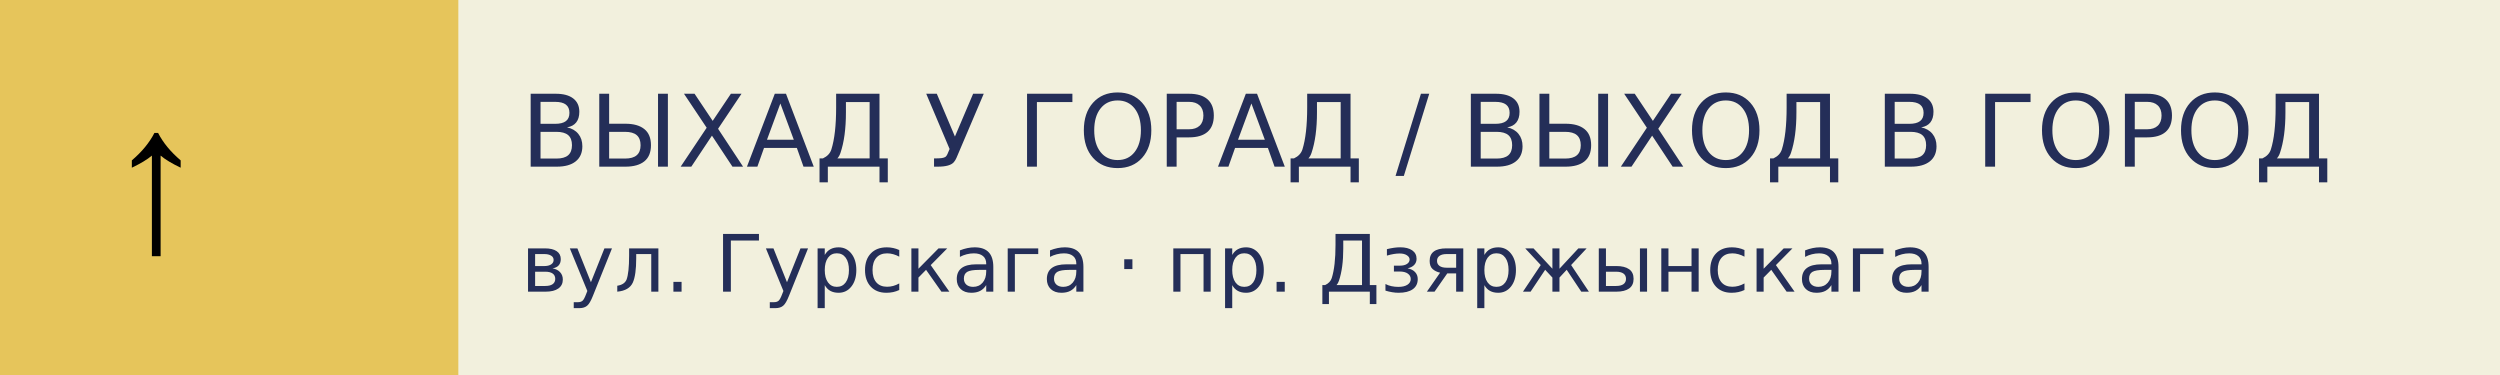
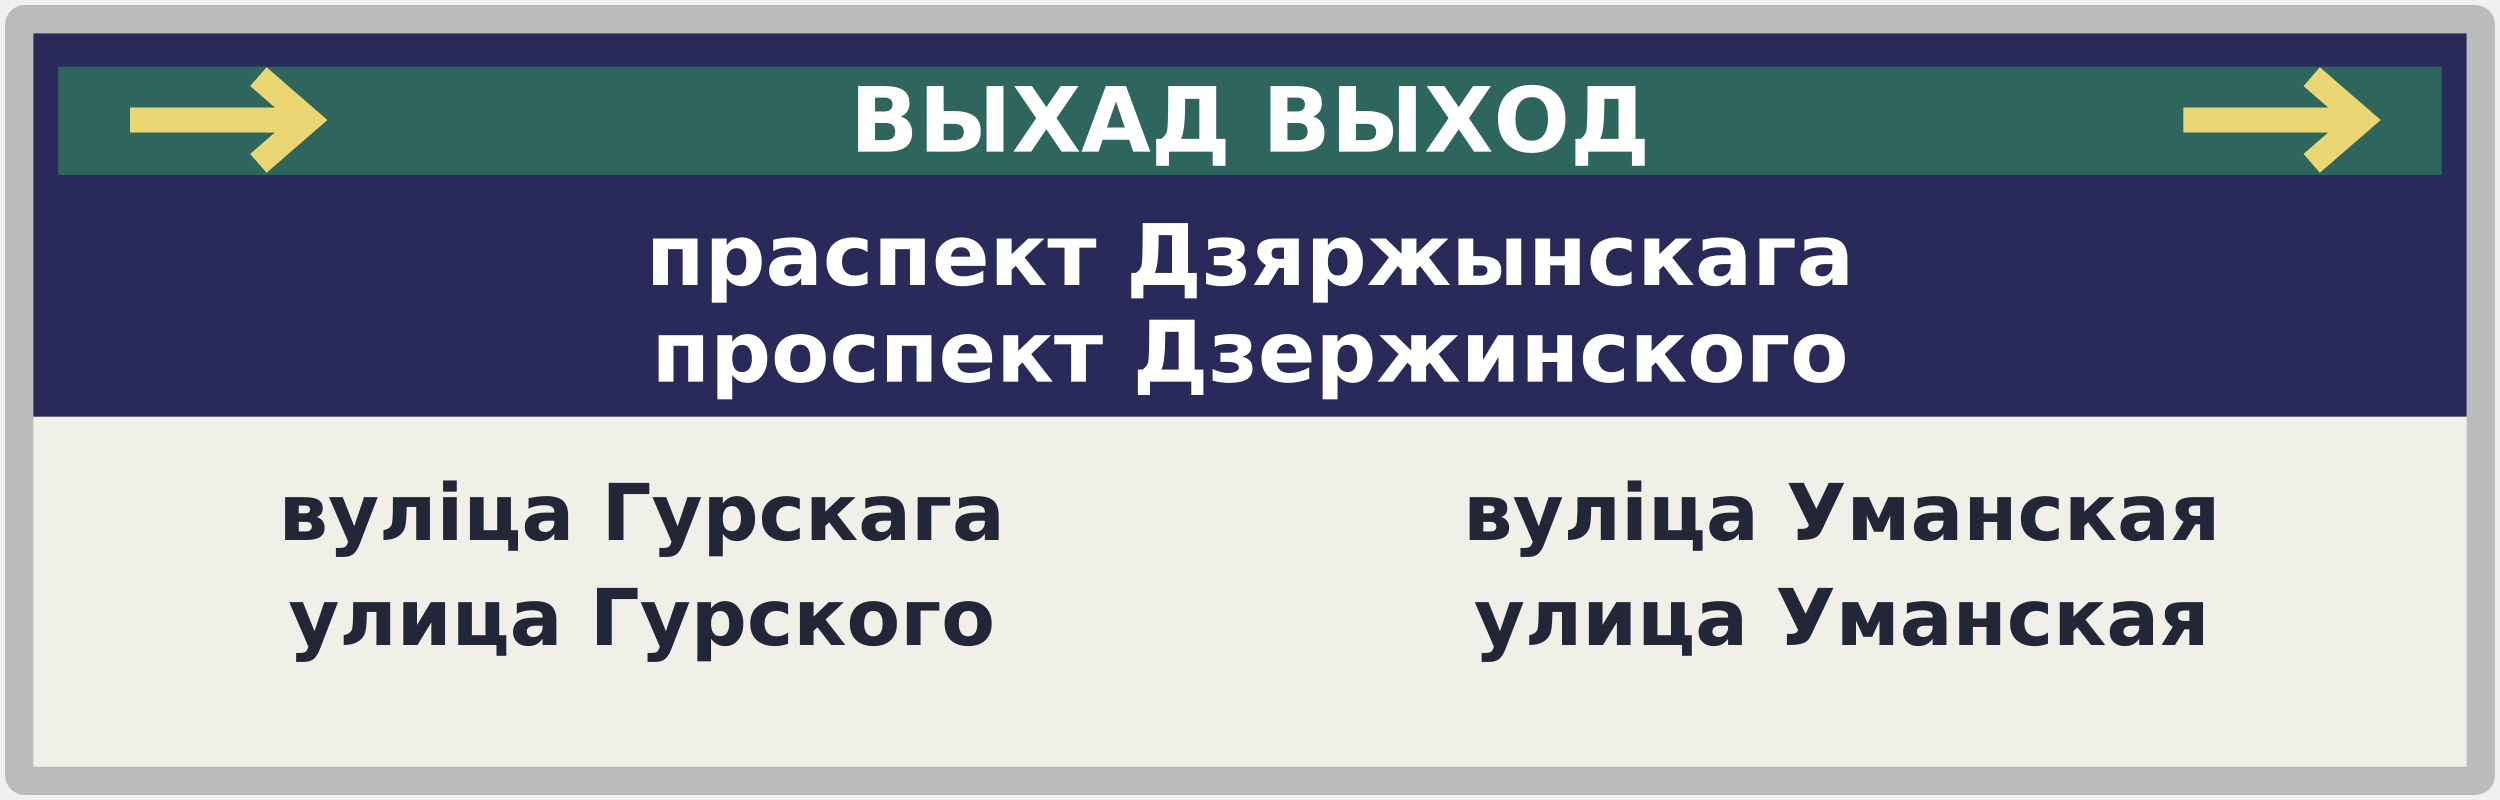
- <svg xmlns="http://www.w3.org/2000/svg" width="1200" height="180" viewBox="0 0 1200 180">
-   <rect width="1200" height="180" fill="#f2f0dd" />
-   <rect x="0" width="220" height="180" fill="#e6c55b" />
-   <text x="50" y="120" font-size="100">↑</text>
-   <text x="250" y="80" font-size="48" font-family="DejaVu Sans" fill="#242e58">ВЫХАД У ГОРАД / ВЫХОД В ГОРОД</text>
-   <text x="250" y="140" font-size="38" font-family="DejaVu Sans" fill="#242e58">вул. Гурскага · пр. Дзяржынскага</text>
+ <svg xmlns="http://www.w3.org/2000/svg" width="1500" height="480" viewBox="0 0 1500 480">
+   <rect x="3" y="3" width="1494" height="474" rx="12" fill="#b9bcba" />
+   <rect x="20" y="20" width="1460" height="440" fill="#f0f0e8" />
+   <path d="M20 20H1480V250H20Z" fill="#292a59" />
+   <path d="M35 40H1465V105H35Z" fill="#2e665e" />
+   <g font-family="DejaVu Sans" font-weight="bold" text-anchor="middle">
+     <text x="750" y="91" font-size="54" fill="#fff">ВЫХАД   ВЫХОД</text>
+     <text x="750" y="171" font-size="51" fill="#fff">праспект Дзяржынскага</text>
+     <text x="750" y="229" font-size="51" fill="#fff">проспект Дзержинского</text>
+     <text x="385" y="324" font-size="47" fill="#232636">вуліца Гурскага</text>
+     <text x="385" y="387" font-size="47" fill="#232636">улица Гурского</text>
+     <text x="1105" y="324" font-size="47" fill="#232636">вуліца Уманская</text>
+     <text x="1105" y="387" font-size="47" fill="#232636">улица Уманская</text>
+   </g>
+   <path d="M78 72H185M155 46L185 72L155 98M1310 72H1417M1387 46L1417 72L1387 98" fill="none" stroke="#ead774" stroke-width="15" />
</svg>
